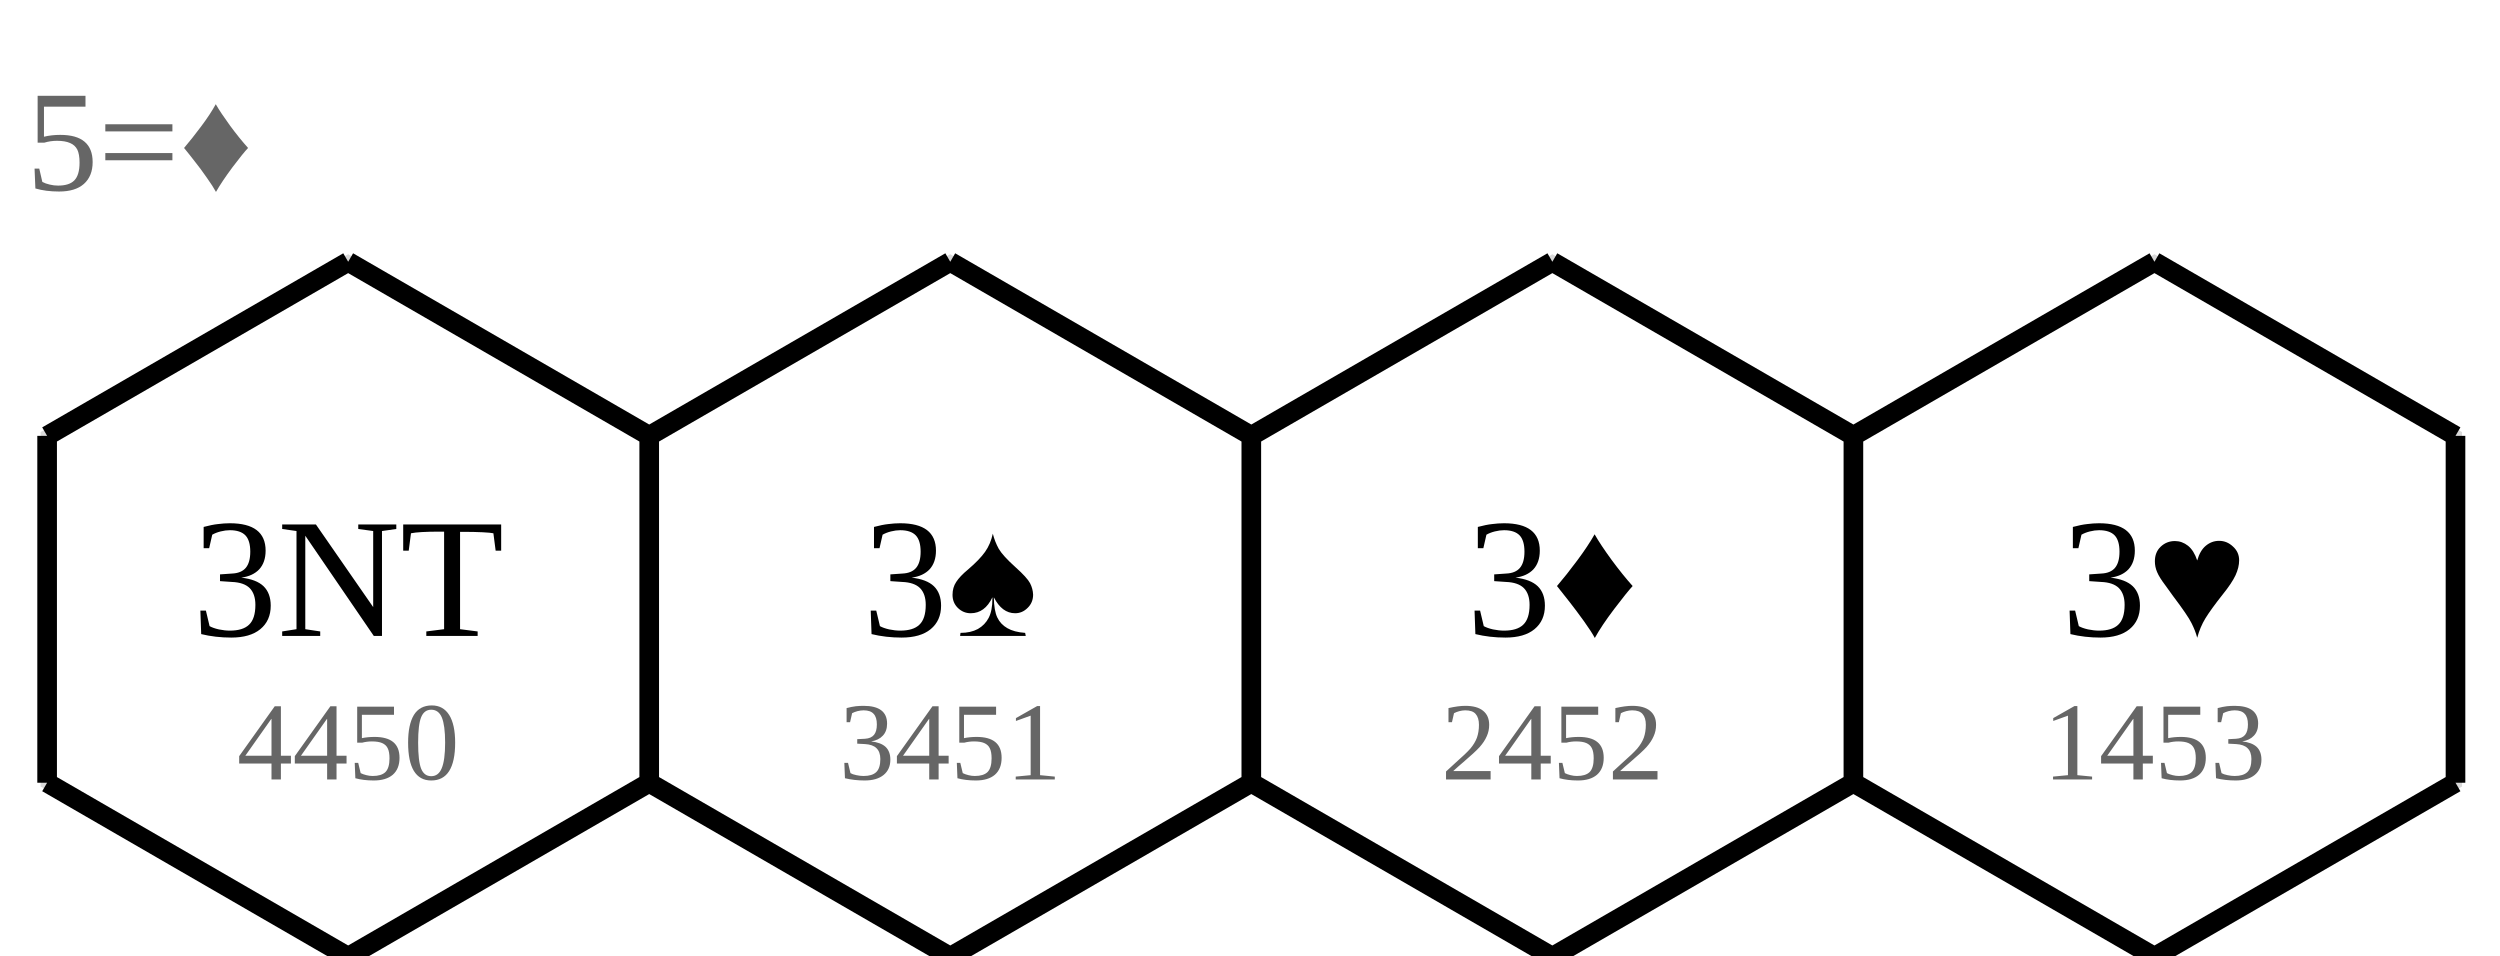
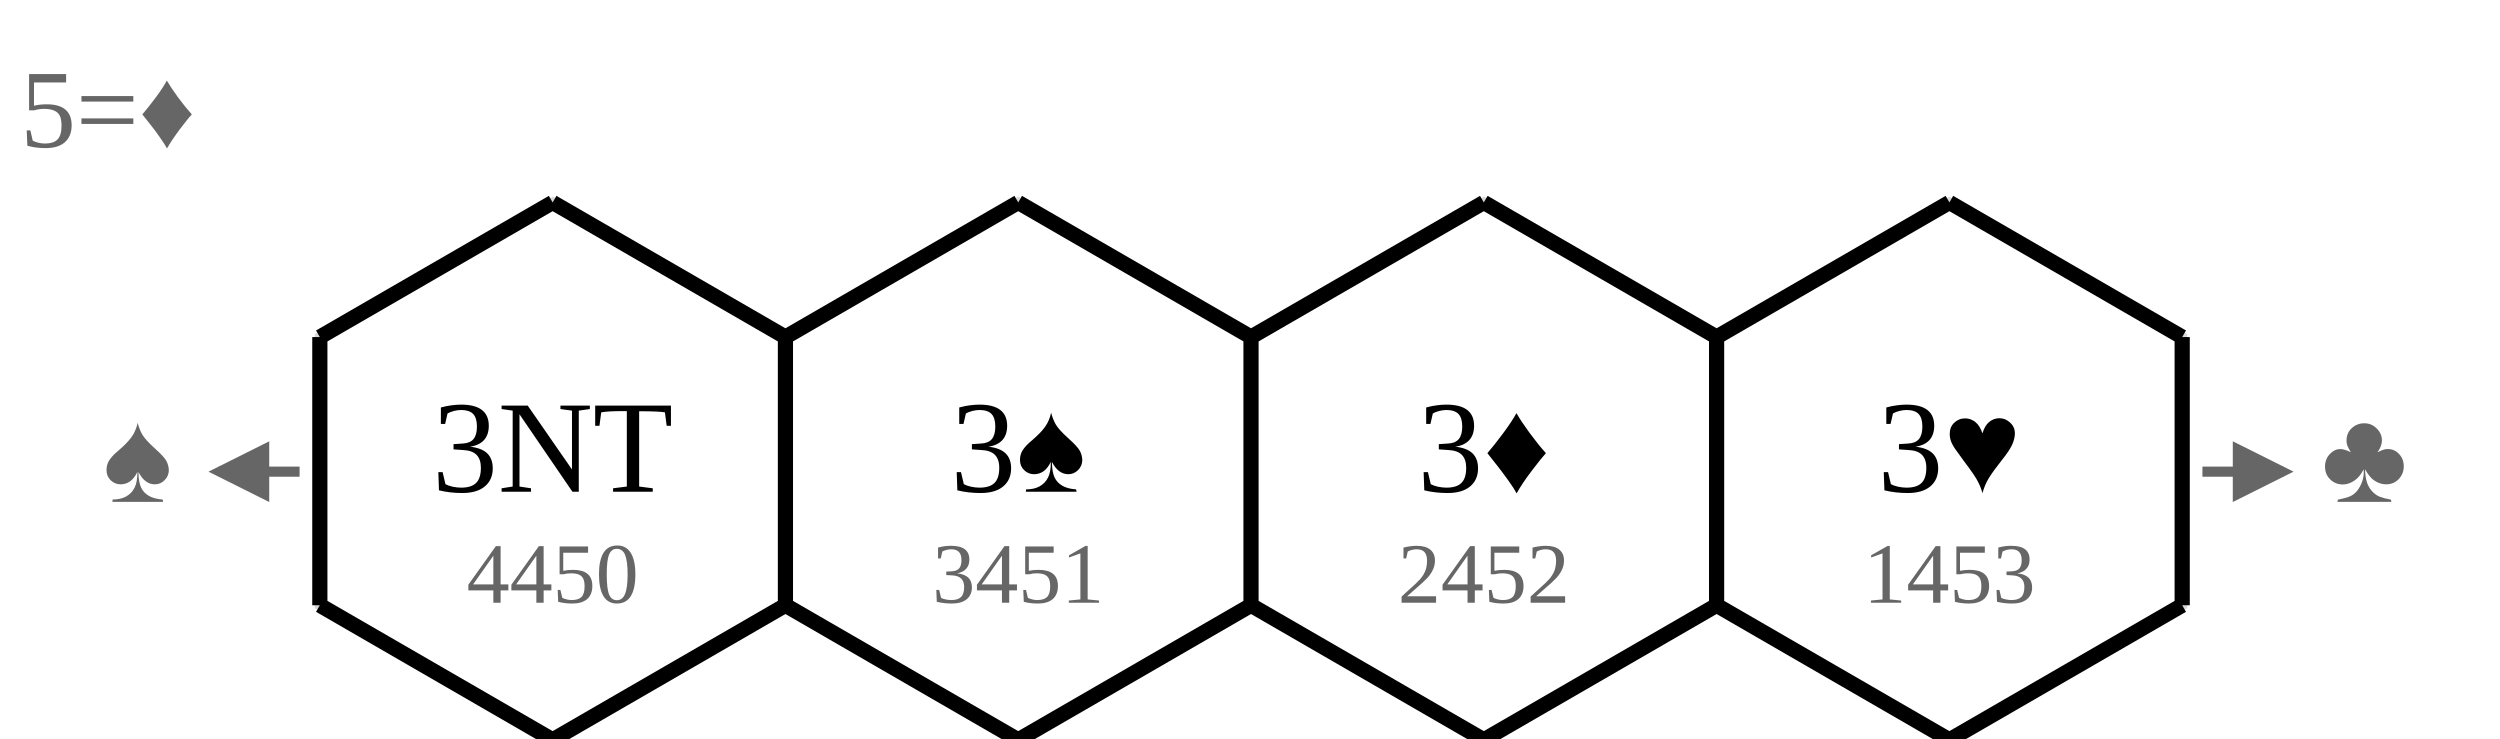
- <svg xmlns="http://www.w3.org/2000/svg" viewBox="0 0 191 73" style="display:block;margin:1em auto;width:100%;max-width:191px" fill="currentColor" font-size="13" text-anchor="middle" dominant-baseline="middle">
+ <svg xmlns="http://www.w3.org/2000/svg" viewBox="0 0 247 73" style="display:block;margin:1em auto;width:100%;max-width:247px" fill="currentColor" font-size="13" text-anchor="middle" dominant-baseline="middle">
  <defs>
    <pattern id="hatch" width="6" height="6" patternUnits="userSpaceOnUse" patternTransform="rotate(45)">
      <path d="M0 0v6" stroke="currentColor" stroke-opacity=".35" />
    </pattern>
+     <marker id="arrow" viewBox="0 0 6 6" refX="5" refY="3" markerWidth="6" markerHeight="6" orient="auto">
+       <path d="M0 0L6 3L0 6Z" />
+     </marker>
  </defs>
  <g transform="translate(0.0,0.0)">
    <text x="2" y="12" font-size="11" opacity=".6" text-anchor="start">5=<tspan class="♦">♦</tspan>
    </text>
-     <path d="M187.6,33.3L164.6,20.0L141.6,33.3L141.6,59.8L164.6,73.1L187.6,59.8ZM141.6,33.3L118.6,20.0L95.6,33.3L95.6,59.8L118.6,73.1L141.6,59.8ZM95.6,33.3L72.6,20.0L49.6,33.3L49.6,59.8L72.6,73.1L95.6,59.8ZM49.6,33.3L26.6,20.0L3.6,33.3L3.6,59.8L26.6,73.1L49.6,59.8Z" fill="none" stroke="currentColor" stroke-opacity=".15" />
-     <path d="M187.6,33.3L164.6,20.0M164.6,20.0L141.6,33.3M141.6,33.3L141.6,59.8M141.6,59.8L164.6,73.1M164.6,73.1L187.6,59.8M187.6,59.8L187.6,33.3M141.6,33.3L118.6,20.0M118.6,20.0L95.6,33.3M95.6,33.3L95.6,59.8M95.6,59.8L118.6,73.1M118.6,73.1L141.6,59.8M141.6,59.8L141.6,33.3M95.6,33.3L72.6,20.0M72.6,20.0L49.6,33.3M49.6,33.3L49.6,59.8M49.6,59.8L72.6,73.1M72.6,73.1L95.6,59.8M95.6,59.8L95.6,33.3M49.6,33.3L26.6,20.0M26.6,20.0L3.6,33.3M3.6,33.3L3.6,59.8M3.6,59.8L26.6,73.1M26.6,73.1L49.6,59.8M49.6,59.8L49.6,33.3" fill="none" stroke="currentColor" stroke-width="1.5" />
-     <text x="164.6" y="45.6">3<tspan class="♥">♥</tspan>
+     <path d="M215.6,33.3L192.6,20.0L169.6,33.3L169.6,59.8L192.6,73.1L215.6,59.8ZM169.6,33.3L146.6,20.0L123.6,33.3L123.6,59.8L146.6,73.1L169.6,59.8ZM123.6,33.3L100.6,20.0L77.6,33.3L77.6,59.8L100.6,73.1L123.6,59.8ZM77.6,33.3L54.6,20.0L31.6,33.3L31.6,59.8L54.6,73.1L77.6,59.8Z" fill="none" stroke="currentColor" stroke-opacity=".15" />
+     <path d="M215.6,33.3L192.6,20.0M192.6,20.0L169.6,33.3M169.6,33.3L169.6,59.8M169.6,59.8L192.6,73.1M192.6,73.1L215.6,59.8M215.6,59.8L215.6,33.3M169.6,33.3L146.6,20.0M146.6,20.0L123.6,33.3M123.6,33.3L123.6,59.8M123.6,59.8L146.6,73.1M146.6,73.1L169.6,59.8M169.6,59.8L169.6,33.3M123.6,33.3L100.6,20.0M100.6,20.0L77.6,33.3M77.6,33.3L77.6,59.8M77.6,59.8L100.6,73.1M100.6,73.1L123.6,59.8M123.6,59.8L123.6,33.3M77.6,33.3L54.6,20.0M54.6,20.0L31.6,33.3M31.6,33.3L31.6,59.8M31.6,59.8L54.6,73.1M54.6,73.1L77.6,59.8M77.6,59.8L77.6,33.3" fill="none" stroke="currentColor" stroke-width="1.5" />
+     <text x="192.6" y="45.6">3<tspan class="♥">♥</tspan>
    </text>
-     <text x="164.6" y="57.6" font-size="8.5" opacity=".6">1453</text>
-     <text x="118.6" y="45.6">3<tspan class="♦">♦</tspan>
+     <text x="192.6" y="57.6" font-size="8.5" opacity=".6">1453</text>
+     <text x="146.6" y="45.6">3<tspan class="♦">♦</tspan>
    </text>
-     <text x="118.6" y="57.6" font-size="8.5" opacity=".6">2452</text>
-     <text x="72.6" y="45.6">3♠</text>
-     <text x="72.6" y="57.6" font-size="8.5" opacity=".6">3451</text>
-     <text x="26.6" y="45.6">3NT</text>
-     <text x="26.6" y="57.6" font-size="8.5" opacity=".6">4450</text>
+     <text x="146.6" y="57.6" font-size="8.5" opacity=".6">2452</text>
+     <text x="100.6" y="45.6">3♠</text>
+     <text x="100.6" y="57.6" font-size="8.5" opacity=".6">3451</text>
+     <text x="54.6" y="45.6">3NT</text>
+     <text x="54.6" y="57.6" font-size="8.5" opacity=".6">4450</text>
+     <g opacity=".6">
+       <path d="M29.6,46.6l-8.0,-0.0" stroke="currentColor" marker-end="url(#arrow)" />
+       <text x="13.6" y="46.6">♠</text>
+       <path d="M217.6,46.6l8.0,-0.0" stroke="currentColor" marker-end="url(#arrow)" />
+       <text x="233.6" y="46.6">♣</text>
+     </g>
  </g>
</svg>
